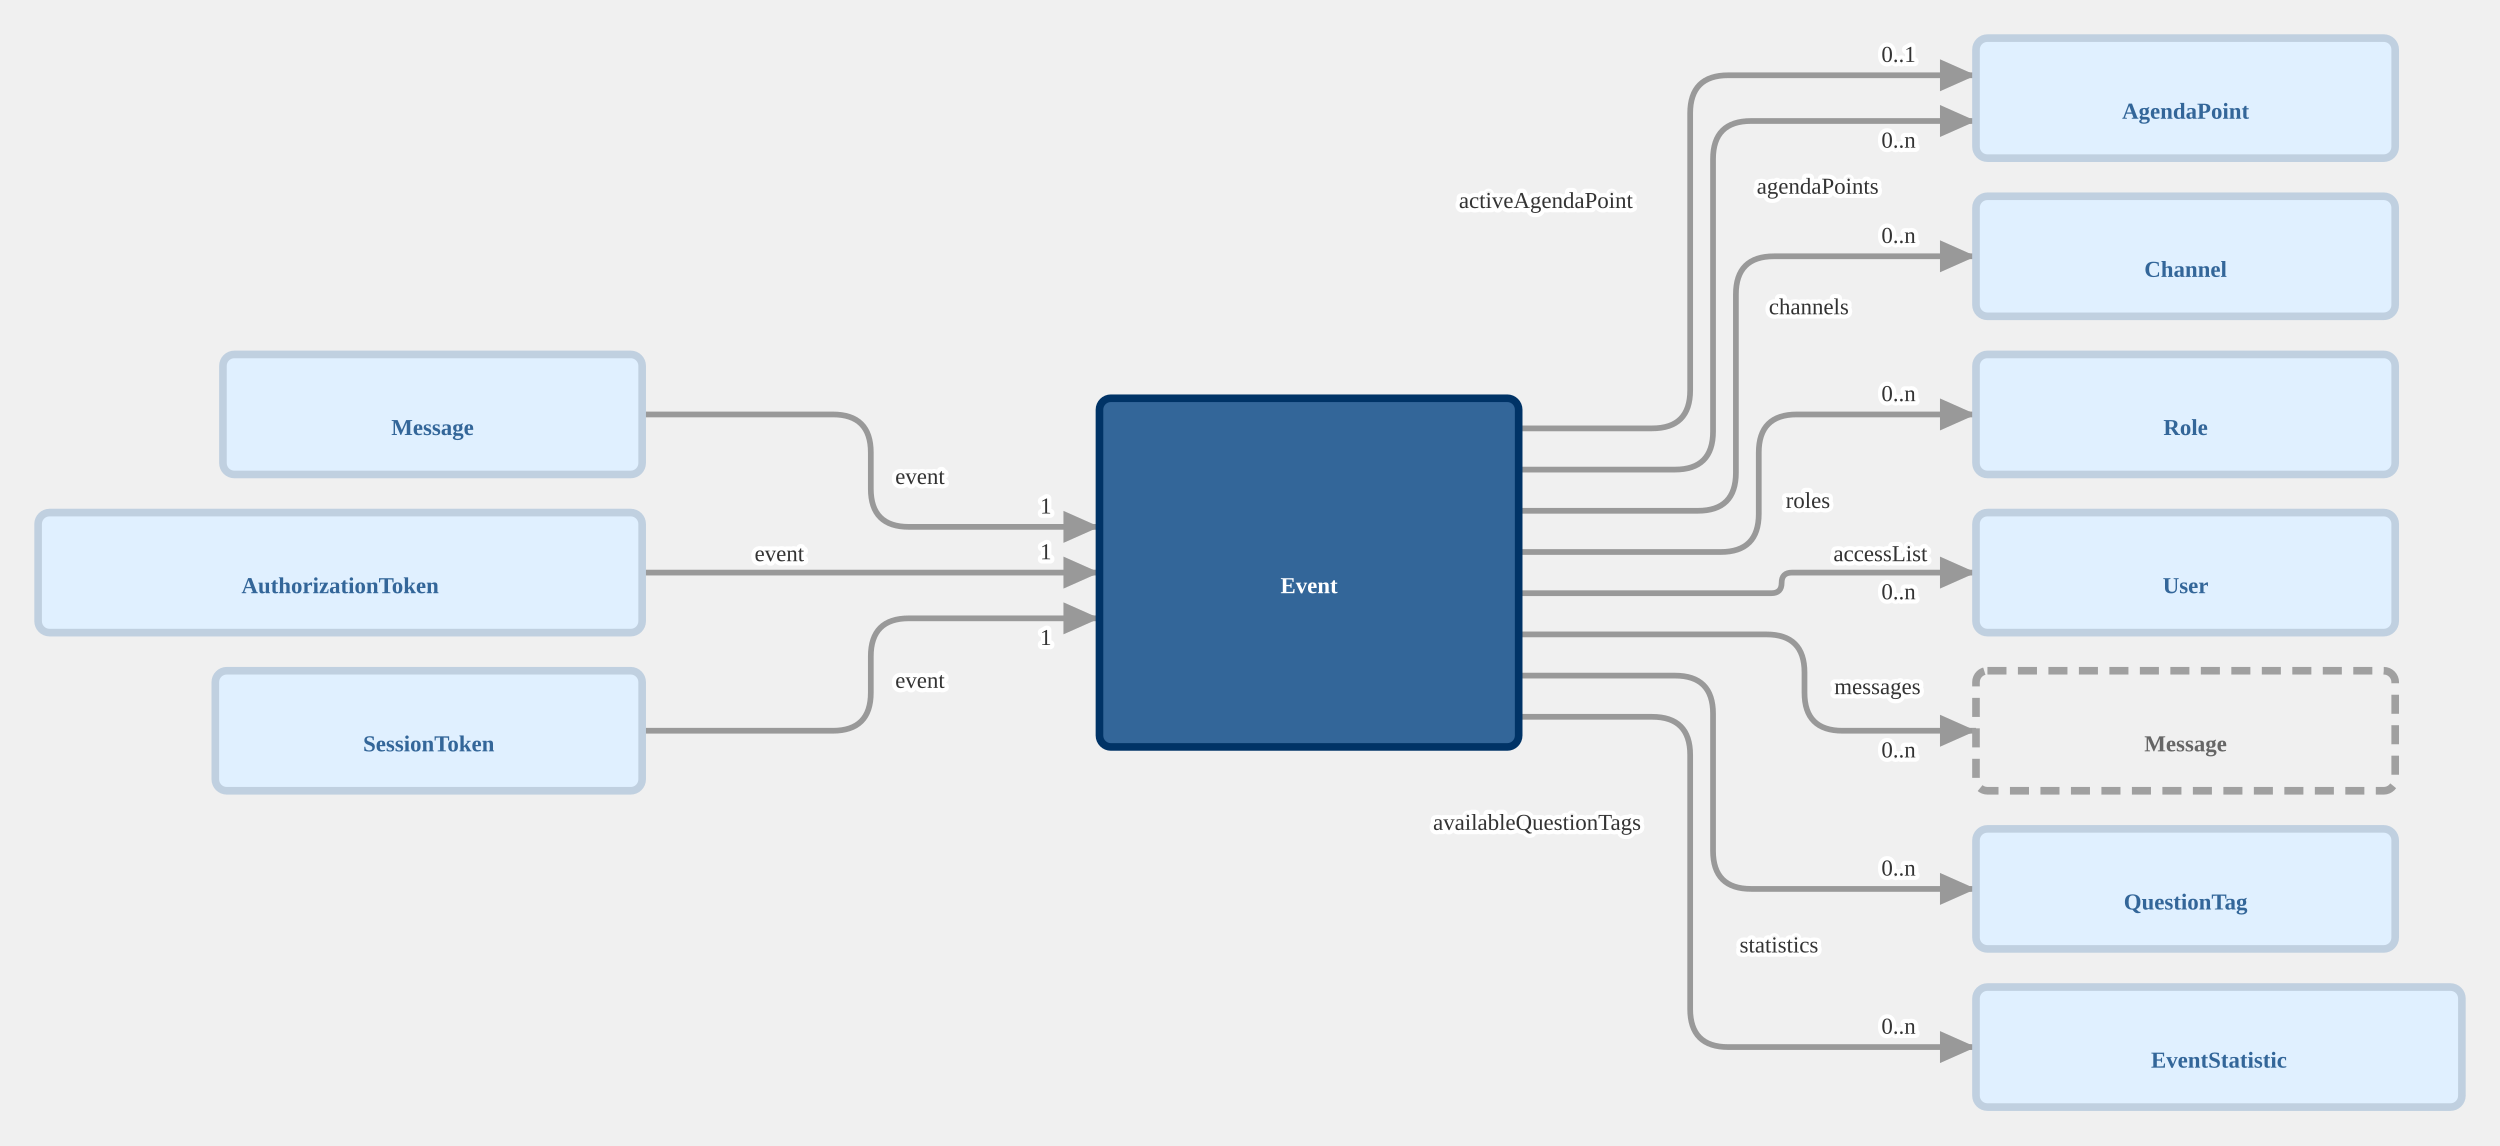
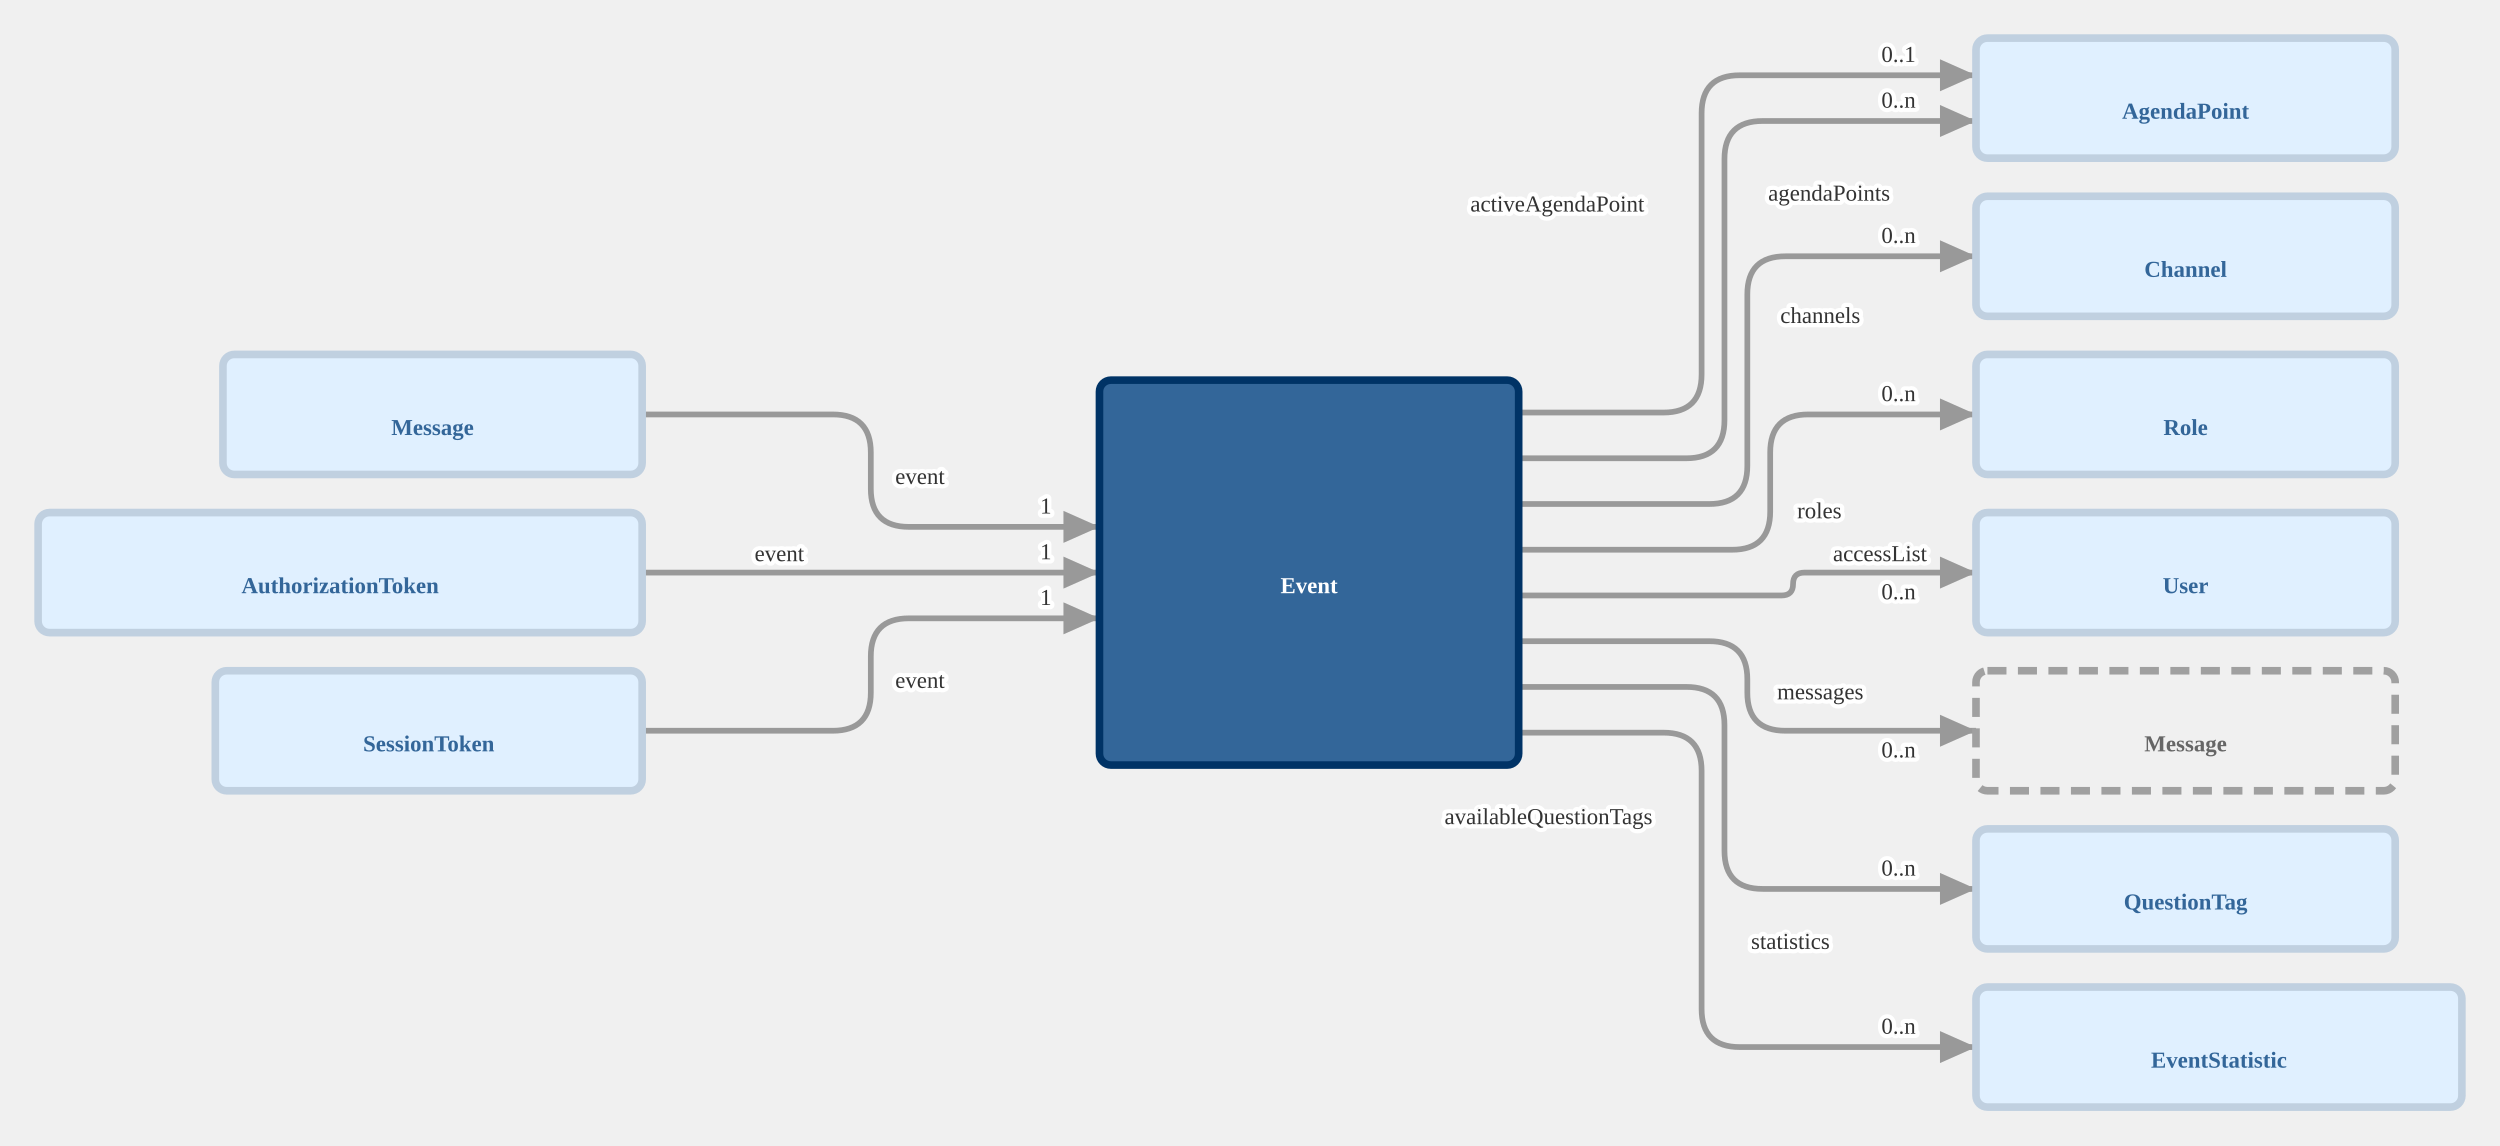
<svg xmlns="http://www.w3.org/2000/svg" xmlns:xlink="http://www.w3.org/1999/xlink" viewBox="20 20 1312 601" width="1312" height="601">
  <defs>
    <style>
.gradia-1b78e744 { fill: none; stroke: #999999; stroke-width: 3 }
.gradia-72a34555 { fill: #999999 }
.gradia-11dad4ff { font-family: var(--gradia-font-family, 'Helvetica'), ui-sans-serif, -apple-system, Helvetica, Arial, sans-serif; font-size: var(--gradia-size-font-edge, 16px); text-anchor: middle; fill: #333333; stroke: var(--gradia-color-edge-halo, #ffffff); stroke-width: 4.5; paint-order: stroke; stroke-linejoin: round }
.gradia-cc24e345 { font-family: var(--gradia-font-family, 'Helvetica'), ui-sans-serif, -apple-system, Helvetica, Arial, sans-serif; font-size: var(--gradia-size-font-arity, 16px); text-anchor: middle; fill: #333333; stroke: var(--gradia-color-edge-halo, #ffffff); stroke-width: 4.5; paint-order: stroke; stroke-linejoin: round }
.gradia-ceed8dfe { fill: #336699; stroke: #003366; stroke-width: 4 }
.gradia-fc3c7305 { font-family: var(--gradia-font-family, 'Helvetica'), ui-sans-serif, -apple-system, Helvetica, Arial, sans-serif; font-size: var(--gradia-size-font-node, 30px); font-weight: 600; text-anchor: middle; fill: #ffffff }
.gradia-a6a22853 { fill: #e0f0ff; stroke: #c0d0e0; stroke-width: 4 }
.gradia-769fb48f { font-family: var(--gradia-font-family, 'Helvetica'), ui-sans-serif, -apple-system, Helvetica, Arial, sans-serif; font-size: var(--gradia-size-font-node, 30px); font-weight: 600; text-anchor: middle; fill: #336699 }
.gradia-305c4be6 { fill: var(--gradia-color-node-ghost-box, #f0f0f0); stroke: var(--gradia-color-node-ghost-border, #a0a0a0); stroke-width: 4 }
.gradia-7fc3d401 { font-family: var(--gradia-font-family, 'Helvetica'), ui-sans-serif, -apple-system, Helvetica, Arial, sans-serif; font-size: var(--gradia-size-font-node, 30px); font-weight: 600; text-anchor: middle; fill: var(--gradia-color-node-ghost-name, #666666) }
</style>
    <marker id="gradia-4e412799ba94-arrow" viewBox="0 0 10 10" refX="9" refY="5" markerWidth="21" markerHeight="21" markerUnits="userSpaceOnUse" orient="auto-start-reverse">
      <path d="M 0 1 L 9 5 L 0 9 z" class="gradia-72a34555" />
    </marker>
  </defs>
-   <path d="M 817 288.062 L 911 288.062 Q 931 288.062 931 268.062 L 931 174.5 Q 931 154.5 951 154.5 L 1057 154.5" class="gradia-1b78e744" marker-end="url(#gradia-4e412799ba94-arrow)" />
-   <path d="M 817 309.688 L 923 309.688 Q 943 309.688 943 289.688 L 943 257.5 Q 943 237.5 963 237.5 L 1057 237.5" class="gradia-1b78e744" marker-end="url(#gradia-4e412799ba94-arrow)" />
-   <path d="M 817 331.312 L 949.594 331.312 Q 955 331.312 955 325.906 L 955 325.906 Q 955 320.5 960.406 320.5 L 1057 320.5" class="gradia-1b78e744" marker-end="url(#gradia-4e412799ba94-arrow)" />
-   <path d="M 817 352.938 L 947 352.938 Q 967 352.938 967 372.938 L 967 383.5 Q 967 403.5 987 403.5 L 1057 403.5" class="gradia-1b78e744" marker-end="url(#gradia-4e412799ba94-arrow)" />
-   <path d="M 817 396.188 L 887 396.188 Q 907 396.188 907 416.188 L 907 549.5 Q 907 569.5 927 569.5 L 1057 569.5" class="gradia-1b78e744" marker-end="url(#gradia-4e412799ba94-arrow)" />
-   <path d="M 817 374.562 L 899 374.562 Q 919 374.562 919 394.562 L 919 466.5 Q 919 486.5 939 486.5 L 1057 486.5" class="gradia-1b78e744" marker-end="url(#gradia-4e412799ba94-arrow)" />
-   <path d="M 817 244.812 L 887 244.812 Q 907 244.812 907 224.812 L 907 79.5 Q 907 59.5 927 59.5 L 1057 59.5" class="gradia-1b78e744" marker-end="url(#gradia-4e412799ba94-arrow)" />
-   <path d="M 817 266.438 L 899 266.438 Q 919 266.438 919 246.438 L 919 103.5 Q 919 83.5 939 83.5 L 1057 83.5" class="gradia-1b78e744" marker-end="url(#gradia-4e412799ba94-arrow)" />
+   <path d="M 817 284.5 L 917 284.5 Q 937 284.5 937 264.5 L 937 174.5 Q 937 154.5 957 154.5 L 1057 154.5" class="gradia-1b78e744" marker-end="url(#gradia-4e412799ba94-arrow)" />
+   <path d="M 817 308.5 L 929 308.5 Q 949 308.5 949 288.5 L 949 257.5 Q 949 237.5 969 237.5 L 1057 237.5" class="gradia-1b78e744" marker-end="url(#gradia-4e412799ba94-arrow)" />
+   <path d="M 817 332.5 L 955 332.5 Q 961 332.5 961 326.5 L 961 326.5 Q 961 320.5 967 320.5 L 1057 320.5" class="gradia-1b78e744" marker-end="url(#gradia-4e412799ba94-arrow)" />
+   <path d="M 817 356.5 L 917 356.5 Q 937 356.5 937 376.5 L 937 383.5 Q 937 403.5 957 403.5 L 1057 403.5" class="gradia-1b78e744" marker-end="url(#gradia-4e412799ba94-arrow)" />
+   <path d="M 817 404.5 L 893 404.5 Q 913 404.5 913 424.5 L 913 549.5 Q 913 569.5 933 569.5 L 1057 569.5" class="gradia-1b78e744" marker-end="url(#gradia-4e412799ba94-arrow)" />
+   <path d="M 817 380.5 L 905 380.5 Q 925 380.5 925 400.5 L 925 466.5 Q 925 486.5 945 486.5 L 1057 486.5" class="gradia-1b78e744" marker-end="url(#gradia-4e412799ba94-arrow)" />
+   <path d="M 817 236.5 L 893 236.5 Q 913 236.5 913 216.5 L 913 79.5 Q 913 59.5 933 59.5 L 1057 59.5" class="gradia-1b78e744" marker-end="url(#gradia-4e412799ba94-arrow)" />
+   <path d="M 817 260.5 L 905 260.5 Q 925 260.5 925 240.5 L 925 103.5 Q 925 83.5 945 83.5 L 1057 83.5" class="gradia-1b78e744" marker-end="url(#gradia-4e412799ba94-arrow)" />
  <path d="M 357 237.5 L 457 237.5 Q 477 237.5 477 257.5 L 477 276.5 Q 477 296.5 497 296.5 L 597 296.5" class="gradia-1b78e744" marker-end="url(#gradia-4e412799ba94-arrow)" />
  <path d="M 357 320.5 L 597 320.5" class="gradia-1b78e744" marker-end="url(#gradia-4e412799ba94-arrow)" />
  <path d="M 357 403.5 L 457 403.5 Q 477 403.5 477 383.5 L 477 364.5 Q 477 344.5 497 344.5 L 597 344.5" class="gradia-1b78e744" marker-end="url(#gradia-4e412799ba94-arrow)" />
  <a href="#event" xlink:href="#event">
-     <rect x="597" y="229" width="220" height="183" rx="6" class="gradia-ceed8dfe" />
+     <rect x="597" y="219.5" width="220" height="202" rx="6" class="gradia-ceed8dfe" />
    <text x="707" y="331.3" class="gradia-fc3c7305">Event</text>
  </a>
  <a href="#message" xlink:href="#message">
    <rect x="137" y="206" width="220" height="63" rx="6" class="gradia-a6a22853" />
    <text x="247" y="248.3" class="gradia-769fb48f">Message</text>
  </a>
  <a href="#authorizationtoken" xlink:href="#authorizationtoken">
    <rect x="40" y="289" width="317" height="63" rx="6" class="gradia-a6a22853" />
    <text x="198.5" y="331.3" class="gradia-769fb48f">AuthorizationToken</text>
  </a>
  <a href="#sessiontoken" xlink:href="#sessiontoken">
    <rect x="133" y="372" width="224" height="63" rx="6" class="gradia-a6a22853" />
    <text x="245" y="414.3" class="gradia-769fb48f">SessionToken</text>
  </a>
  <a href="#agendapoint" xlink:href="#agendapoint">
    <rect x="1057" y="40" width="220" height="63" rx="6" class="gradia-a6a22853" />
    <text x="1167" y="82.3" class="gradia-769fb48f">AgendaPoint</text>
  </a>
  <a href="#channel" xlink:href="#channel">
    <rect x="1057" y="123" width="220" height="63" rx="6" class="gradia-a6a22853" />
    <text x="1167" y="165.3" class="gradia-769fb48f">Channel</text>
  </a>
  <a href="#role" xlink:href="#role">
    <rect x="1057" y="206" width="220" height="63" rx="6" class="gradia-a6a22853" />
    <text x="1167" y="248.3" class="gradia-769fb48f">Role</text>
  </a>
  <a href="#user" xlink:href="#user">
    <rect x="1057" y="289" width="220" height="63" rx="6" class="gradia-a6a22853" />
    <text x="1167" y="331.3" class="gradia-769fb48f">User</text>
  </a>
  <a href="#message" xlink:href="#message">
    <rect x="1057" y="372" width="220" height="63" rx="6" class="gradia-305c4be6" stroke-dasharray="10 6" />
    <text x="1167" y="414.3" class="gradia-7fc3d401">Message</text>
  </a>
  <a href="#questiontag" xlink:href="#questiontag">
    <rect x="1057" y="455" width="220" height="63" rx="6" class="gradia-a6a22853" />
    <text x="1167" y="497.3" class="gradia-769fb48f">QuestionTag</text>
  </a>
  <a href="#eventstatistic" xlink:href="#eventstatistic">
    <rect x="1057" y="538" width="255" height="63" rx="6" class="gradia-a6a22853" />
    <text x="1184.5" y="580.3" class="gradia-769fb48f">EventStatistic</text>
  </a>
-   <text x="969.28" y="184.925" class="gradia-11dad4ff">channels</text>
+   <text x="975.28" y="189.5" class="gradia-11dad4ff">channels</text>
  <text x="1016.36" y="147.5" class="gradia-cc24e345">0..n</text>
-   <text x="968.8" y="286.594" class="gradia-11dad4ff">roles</text>
+   <text x="974.8" y="292" class="gradia-11dad4ff">roles</text>
  <text x="1016.36" y="230.5" class="gradia-cc24e345">0..n</text>
-   <text x="1006.837" y="314.5" class="gradia-11dad4ff">accessList</text>
+   <text x="1006.6" y="314.5" class="gradia-11dad4ff">accessList</text>
  <text x="1016.36" y="334.5" class="gradia-cc24e345">0..n</text>
-   <text x="1005.28" y="384.275" class="gradia-11dad4ff">messages</text>
+   <text x="975.28" y="387" class="gradia-11dad4ff">messages</text>
  <text x="1016.36" y="417.5" class="gradia-cc24e345">0..n</text>
-   <text x="953.6" y="519.844" class="gradia-11dad4ff">statistics</text>
+   <text x="959.6" y="518" class="gradia-11dad4ff">statistics</text>
  <text x="1016.36" y="562.5" class="gradia-cc24e345">0..n</text>
-   <text x="826.64" y="455.531" class="gradia-11dad4ff">availableQuestionTags</text>
+   <text x="832.64" y="452.5" class="gradia-11dad4ff">availableQuestionTags</text>
  <text x="1016.36" y="479.5" class="gradia-cc24e345">0..n</text>
-   <text x="831.28" y="129.156" class="gradia-11dad4ff">activeAgendaPoint</text>
+   <text x="837.28" y="131" class="gradia-11dad4ff">activeAgendaPoint</text>
  <text x="1016.36" y="52.5" class="gradia-cc24e345">0..1</text>
-   <text x="973.92" y="121.675" class="gradia-11dad4ff">agendaPoints</text>
-   <text x="1016.36" y="97.5" class="gradia-cc24e345">0..n</text>
+   <text x="979.92" y="125.3" class="gradia-11dad4ff">agendaPoints</text>
+   <text x="1016.36" y="76.5" class="gradia-cc24e345">0..n</text>
  <text x="502.8" y="274" class="gradia-11dad4ff">event</text>
  <text x="568.84" y="289.5" class="gradia-cc24e345">1</text>
  <text x="429" y="314.5" class="gradia-11dad4ff">event</text>
  <text x="568.84" y="313.5" class="gradia-cc24e345">1</text>
  <text x="502.8" y="381" class="gradia-11dad4ff">event</text>
-   <text x="568.84" y="358.5" class="gradia-cc24e345">1</text>
+   <text x="568.84" y="337.5" class="gradia-cc24e345">1</text>
</svg>
